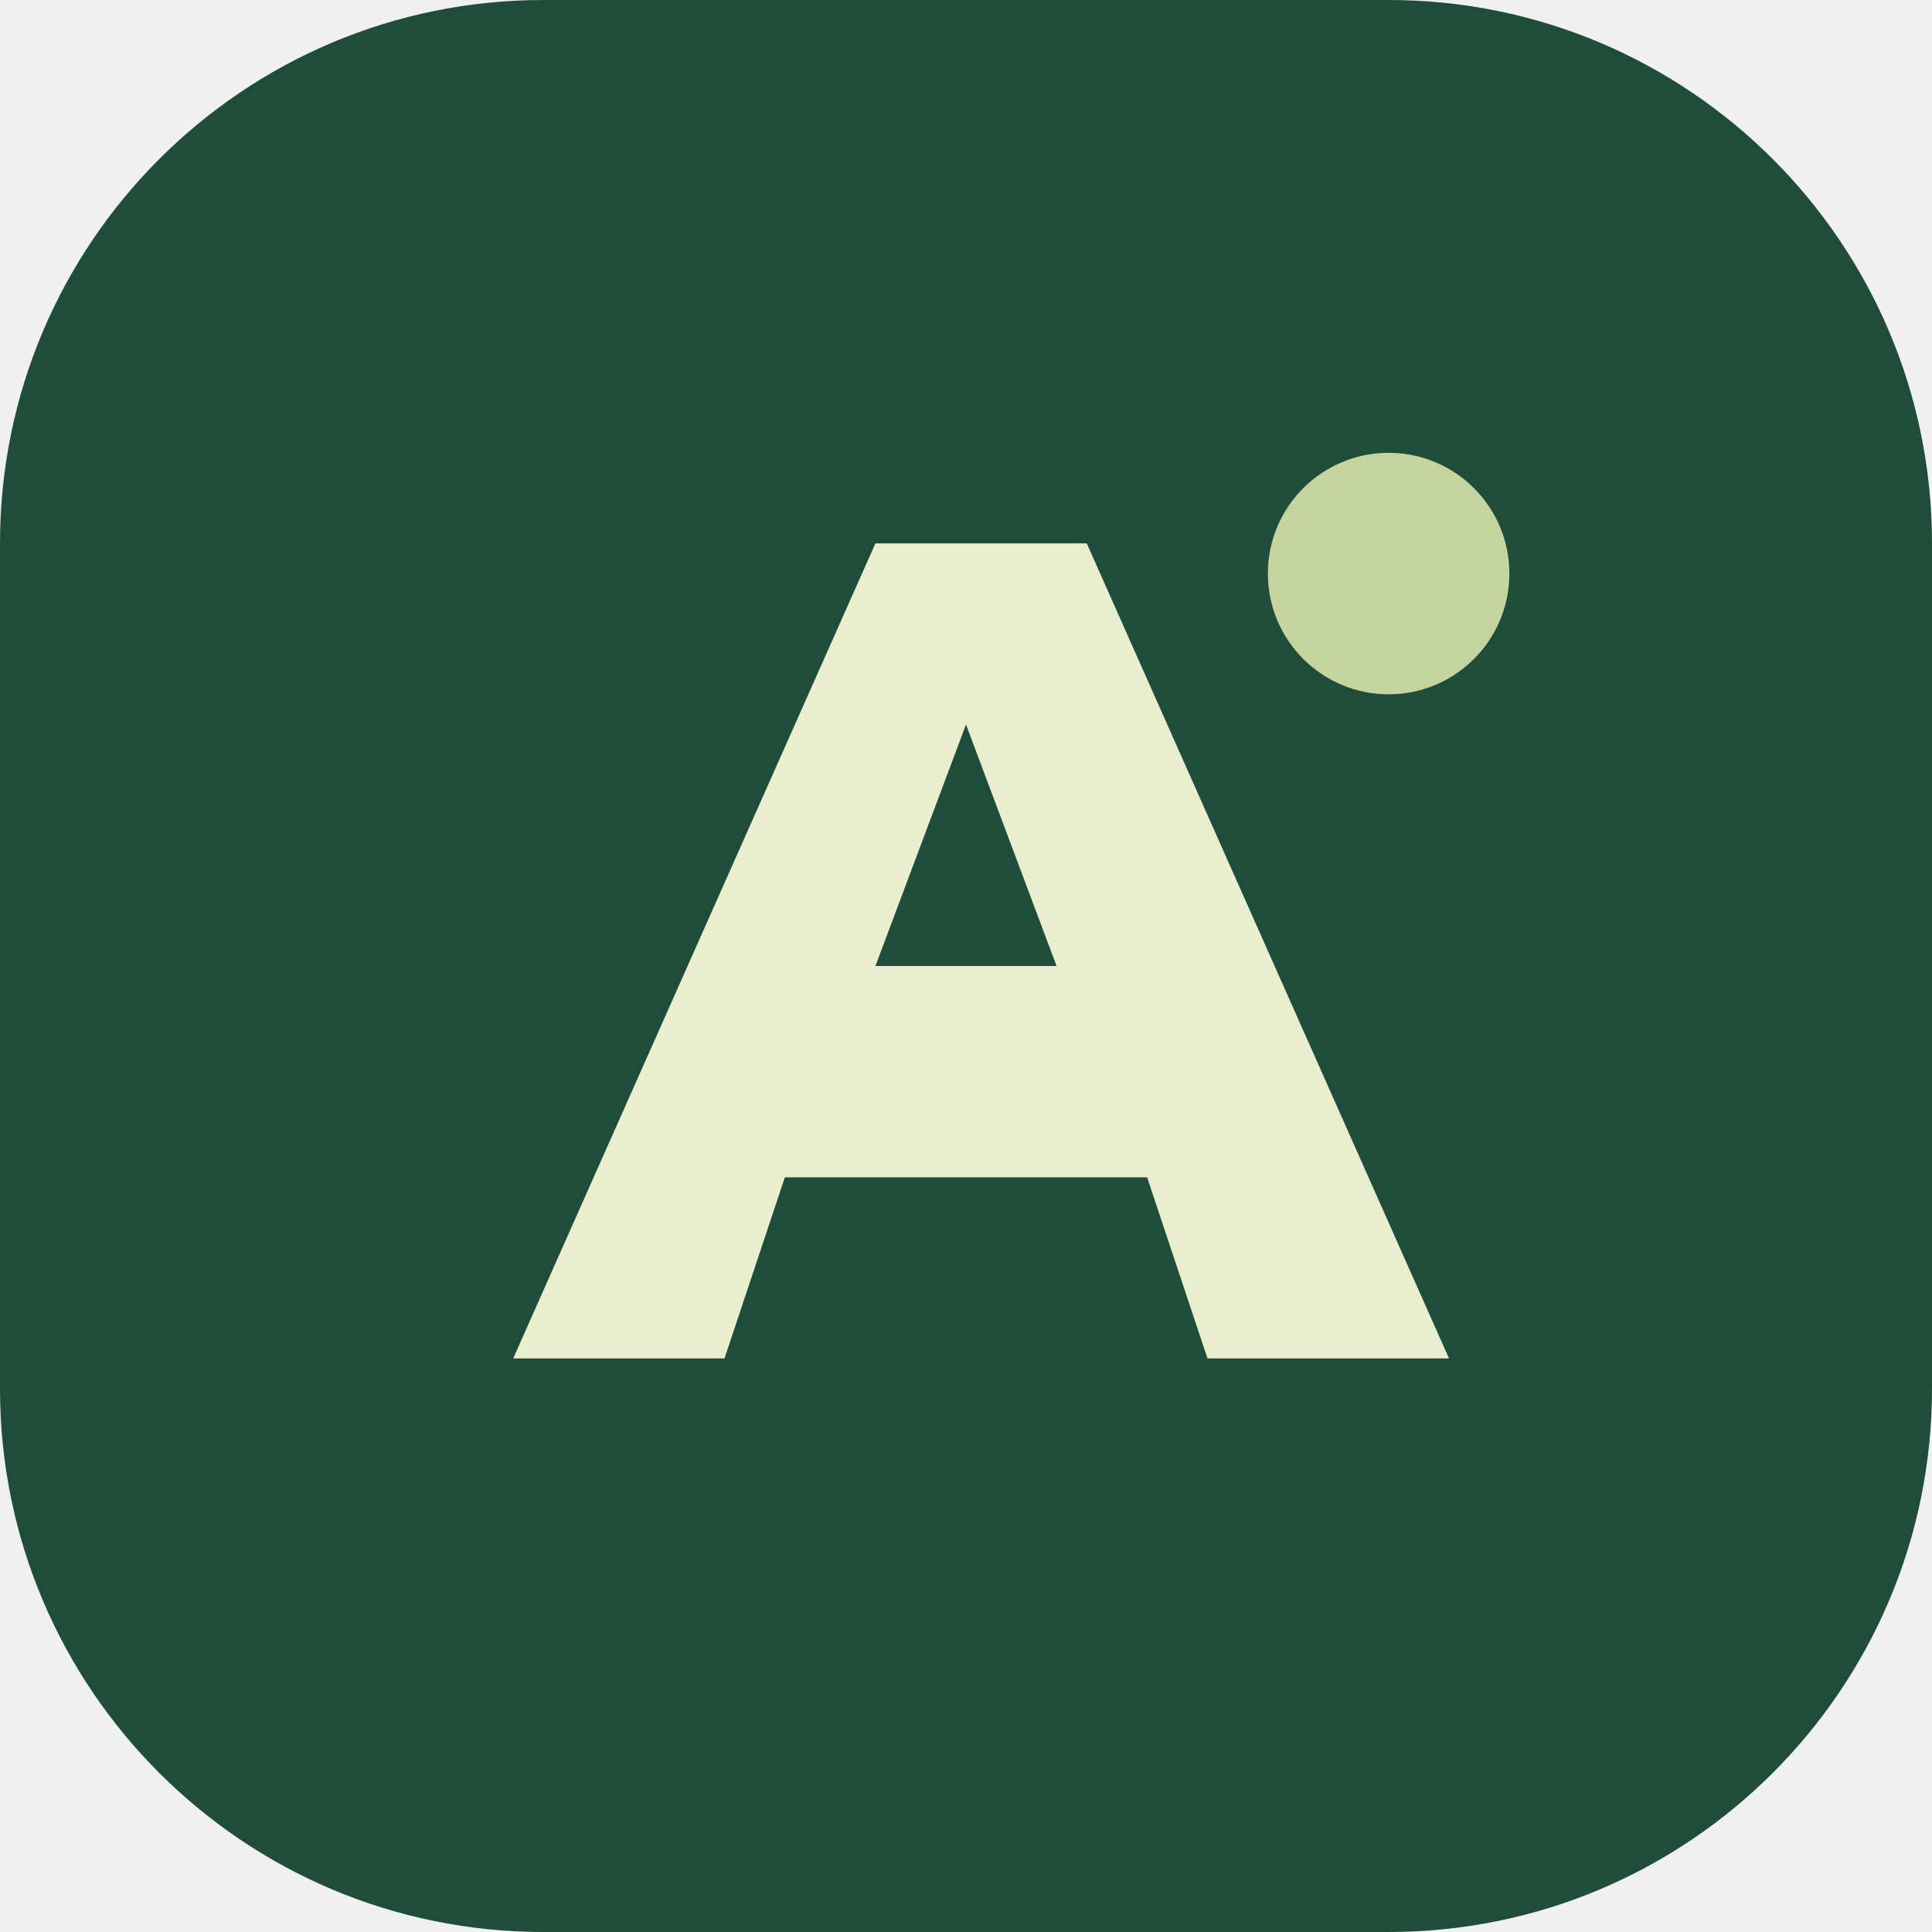
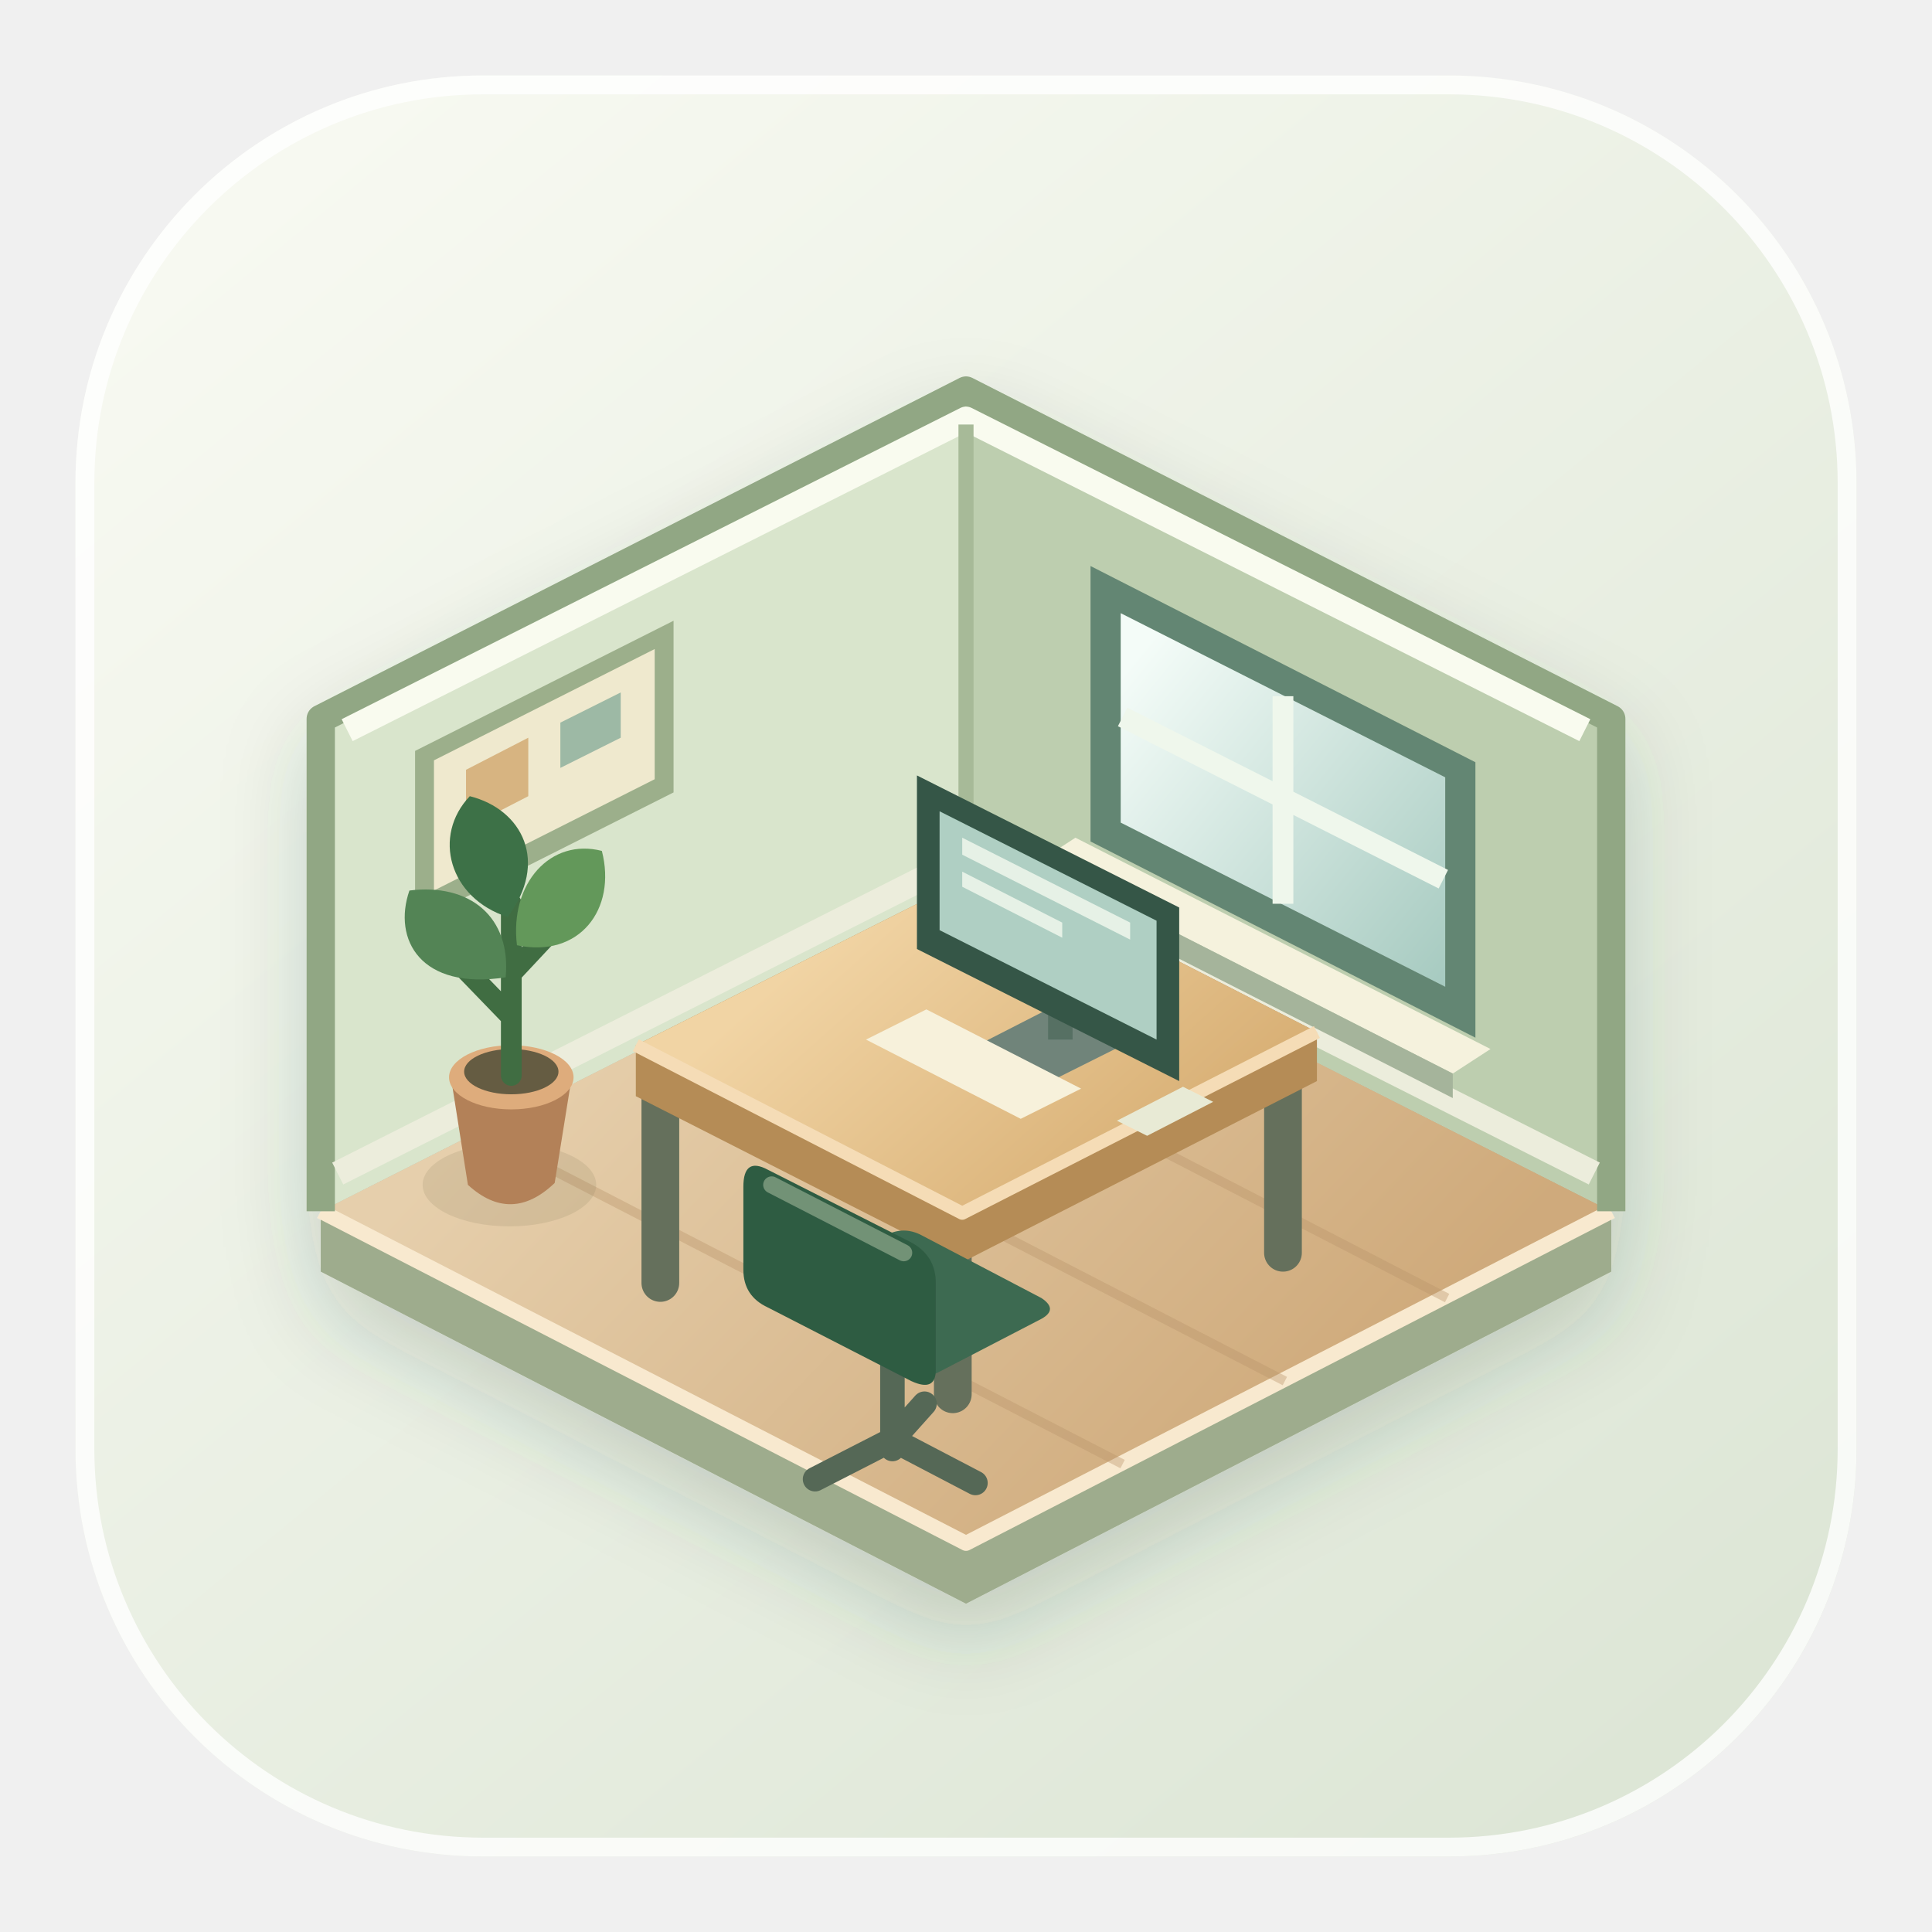
- <svg xmlns="http://www.w3.org/2000/svg" viewBox="0 0 64 64">
-   <rect width="64" height="64" rx="18" fill="#204d3b" />
-   <path d="M17 45 29 18h7l12 27h-8l-2-6H26l-2 6zm12-13h6l-3-8z" fill="#e9eece" />
-   <circle cx="46" cy="19" r="4" fill="#c4d49c" />
+ <svg xmlns="http://www.w3.org/2000/svg" width="1024" height="1024" viewBox="0 0 1024 1024" fill="none">
+   <defs>
+     <linearGradient id="tile" x1="160" y1="84" x2="864" y2="940" gradientUnits="userSpaceOnUse">
+       <stop stop-color="#F7F9F1" />
+       <stop offset="1" stop-color="#DDE6D6" />
+     </linearGradient>
+     <linearGradient id="floor" x1="332" y1="512" x2="650" y2="816" gradientUnits="userSpaceOnUse">
+       <stop stop-color="#E6CFAC" />
+       <stop offset="1" stop-color="#CFAA7B" />
+     </linearGradient>
+     <linearGradient id="window" x1="594" y1="358" x2="778" y2="508" gradientUnits="userSpaceOnUse">
+       <stop stop-color="#F4FCF8" />
+       <stop offset="1" stop-color="#A6CAC0" />
+     </linearGradient>
+     <linearGradient id="desk" x1="450" y1="486" x2="596" y2="650" gradientUnits="userSpaceOnUse">
+       <stop stop-color="#F1D4A4" />
+       <stop offset="1" stop-color="#D7AE73" />
+     </linearGradient>
+     <filter id="shadow" x="0" y="0" width="1024" height="1024" filterUnits="userSpaceOnUse">
+       <feDropShadow dx="0" dy="20" stdDeviation="22" flood-color="#344F3B" flood-opacity=".18" />
+     </filter>
+   </defs>
+   <rect x="40" y="40" width="944" height="944" rx="216" fill="url(#tile)" />
+   <rect x="45" y="45" width="934" height="934" rx="211" stroke="#FFFFFF" stroke-opacity=".8" stroke-width="10" />
+   <g filter="url(#shadow)" stroke-linejoin="round">
+     <path d="M170 642 512 469 854 642V674L512 850 170 674Z" fill="#9EAC8D" />
+     <path d="M170 642 512 469 854 642 512 818Z" fill="url(#floor)" />
+     <path d="m170 642 342 176 342-176" stroke="#F8E9CF" stroke-width="8" />
+     <path d="m254 600 341 176m-255-220 341 176m-255-220 341 176" stroke="#BA9569" stroke-opacity=".38" stroke-width="5" />
+     <path d="M170 381 512 207V469L170 642Z" fill="#D9E5CC" />
+     <path d="m512 207 342 174v261L512 469Z" fill="#BDCEAF" />
+     <path d="M170 642V381L512 207l342 174v261" stroke="#91A784" stroke-width="15" />
+     <path d="M184 387 512 222l328 165" stroke="#F9FBEF" stroke-width="13" />
+     <path d="M512 225v244" stroke="#A7BA98" stroke-width="8" />
+     <path d="m179 622 333-168 333 168" stroke="#ECEDDC" stroke-width="13" />
+     <path d="m578 300 204 104v146L578 446Z" fill="#648673" />
+     <path d="m594 325 172 87v111l-172-87Z" fill="url(#window)" />
+     <path d="m680 369 0 110m-85-99 170 86" stroke="#EFF7EC" stroke-width="11" />
+     <path d="m570 444 220 112-20 13-220-112Z" fill="#F5F2DD" />
+     <path d="m550 457 220 112v13L550 470Z" fill="#A5B49B" />
+     <path d="m220 398 137-69v91l-137 69Z" fill="#9CAF8B" />
+     <path d="m230 403 117-59v69l-117 59Z" fill="#EFE9CE" />
+     <path d="m247 408 33-17v31l-33 17Z" fill="#D7B481" />
+     <path d="m297 383 32-16v24l-32 16Z" fill="#9DB9A5" />
+     <ellipse cx="270" cy="628" rx="46" ry="22" fill="#8D835F" fill-opacity=".18" />
+     <path d="m239 571 9 57q23 21 46-1l9-56Z" fill="#B38159" />
+     <ellipse cx="271" cy="571" rx="33" ry="17" fill="#DEAC7B" />
+     <ellipse cx="271" cy="568" rx="25" ry="12" fill="#655B43" />
+     <path d="M271 570v-91m0 60-29-30m29 7 29-31" stroke="#416D43" stroke-width="11" stroke-linecap="round" />
+     <path d="M268 518c-45 7-60-20-51-46 32-4 54 14 51 46Z" fill="#538455" />
+     <path d="M274 501c-4-33 18-57 45-50 8 31-12 57-45 50Z" fill="#64985A" />
+     <path d="M269 486c-31-10-40-43-20-64 28 7 42 35 20 64Z" fill="#3D7146" />
+     <path d="M350 573v107m155-41v100m175-176v101" stroke="#65705B" stroke-width="20" stroke-linecap="round" />
+     <path d="m337 554 189-95 172 88v26l-188 96-173-88Z" fill="#B58C56" />
+     <path d="m337 554 189-95 172 88-188 96Z" fill="url(#desk)" />
+     <path d="m337 554 173 89 188-96" stroke="#F5DCB6" stroke-width="7" />
+     <path d="m522 552 43-22 38 20-44 22Z" fill="#70847A" />
+     <path d="M562 551v-38" stroke="#577063" stroke-width="13" />
+     <path d="m486 411 139 70v92l-139-70Z" fill="#355647" />
+     <path d="m498 430 115 58v63l-115-58Z" fill="#AFCFC3" />
+     <path d="m510 444 89 45v9l-89-45Zm0 18 53 27v8l-53-27Z" fill="#ECF5EA" fill-opacity=".9" />
+     <path d="m459 551 82 42 32-16-82-42Z" fill="#F7F1DB" />
+     <path d="m592 594 35-18 16 8-35 18Z" fill="#E8EAD5" />
+     <path d="M473 714v54m0-5-41 21m41-21 44 23m-44-23 17-19" stroke="#556757" stroke-width="13" stroke-linecap="round" />
+     <path d="m421 680 50-26q9-4 18 1l63 33q9 6 0 11l-54 28q-9 5-19 0l-59-31q-11-7 1-16Z" fill="#3D6A51" />
+     <path d="m407 620 75 38q14 7 14 22v46q0 12-13 6l-76-39q-13-6-13-20v-44q0-16 13-9Z" fill="#2F5B43" />
+     <path d="m409 628 70 36" stroke="#729276" stroke-width="9" stroke-linecap="round" />
+   </g>
</svg>
